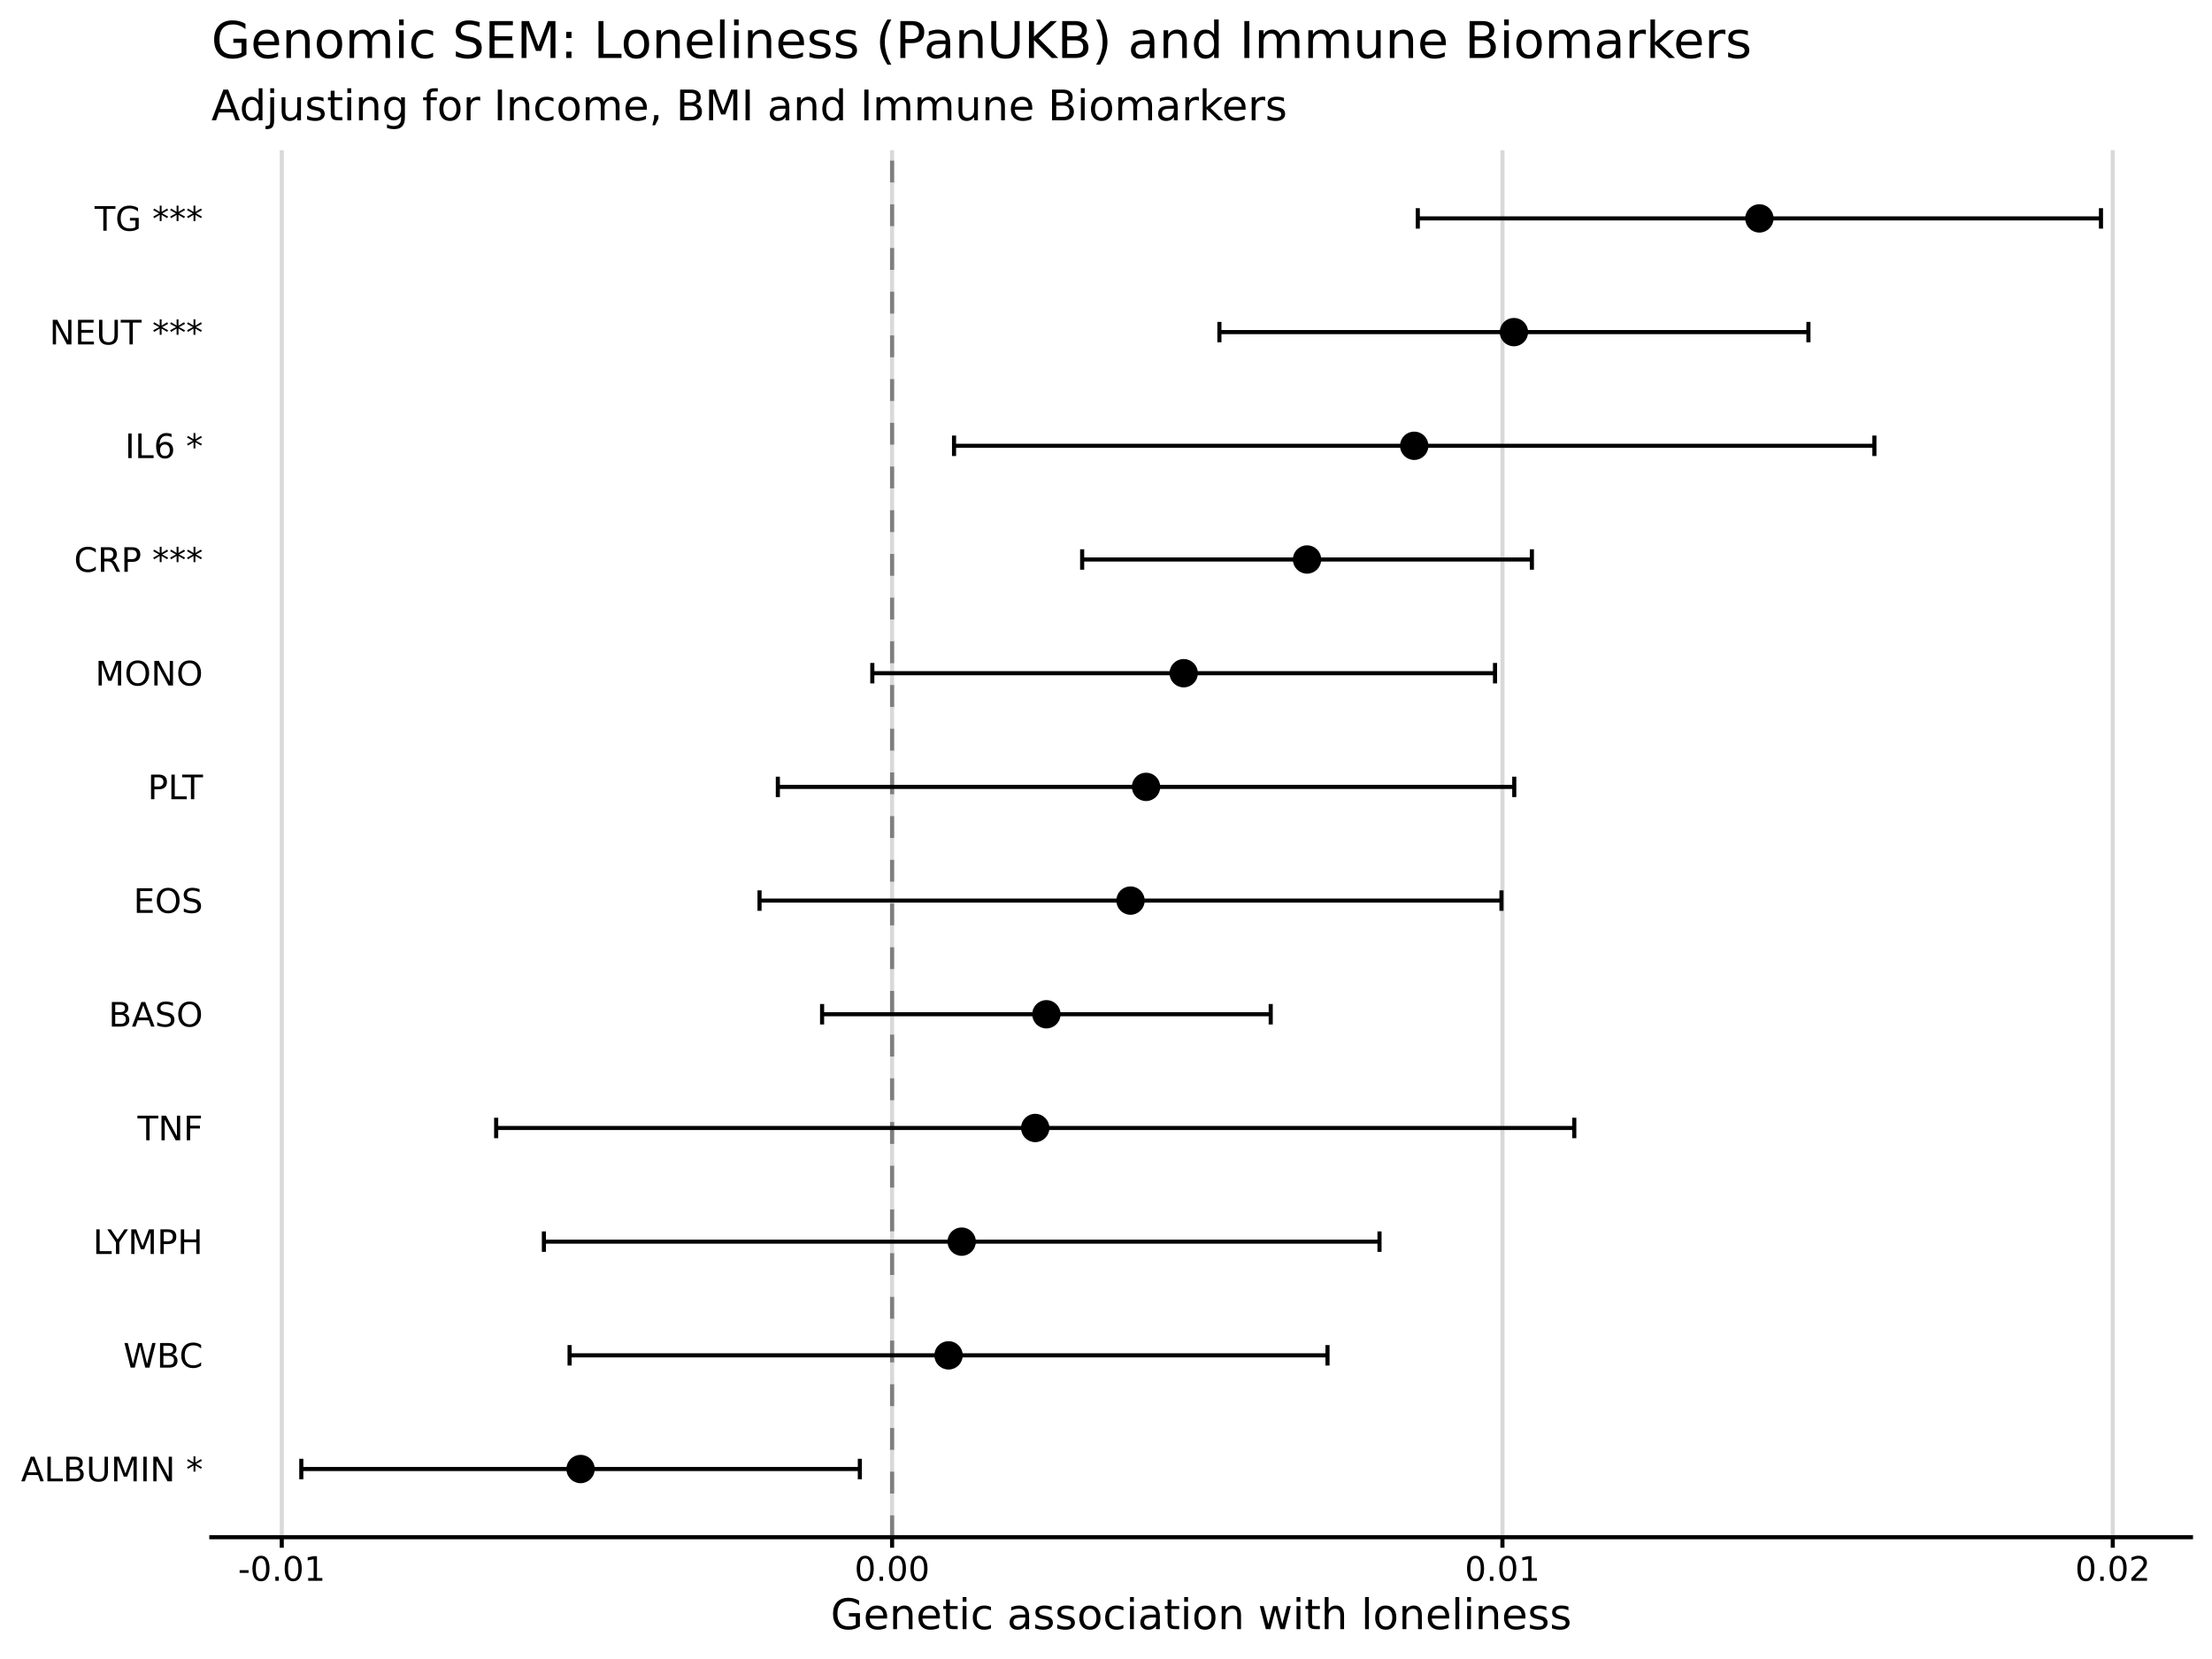
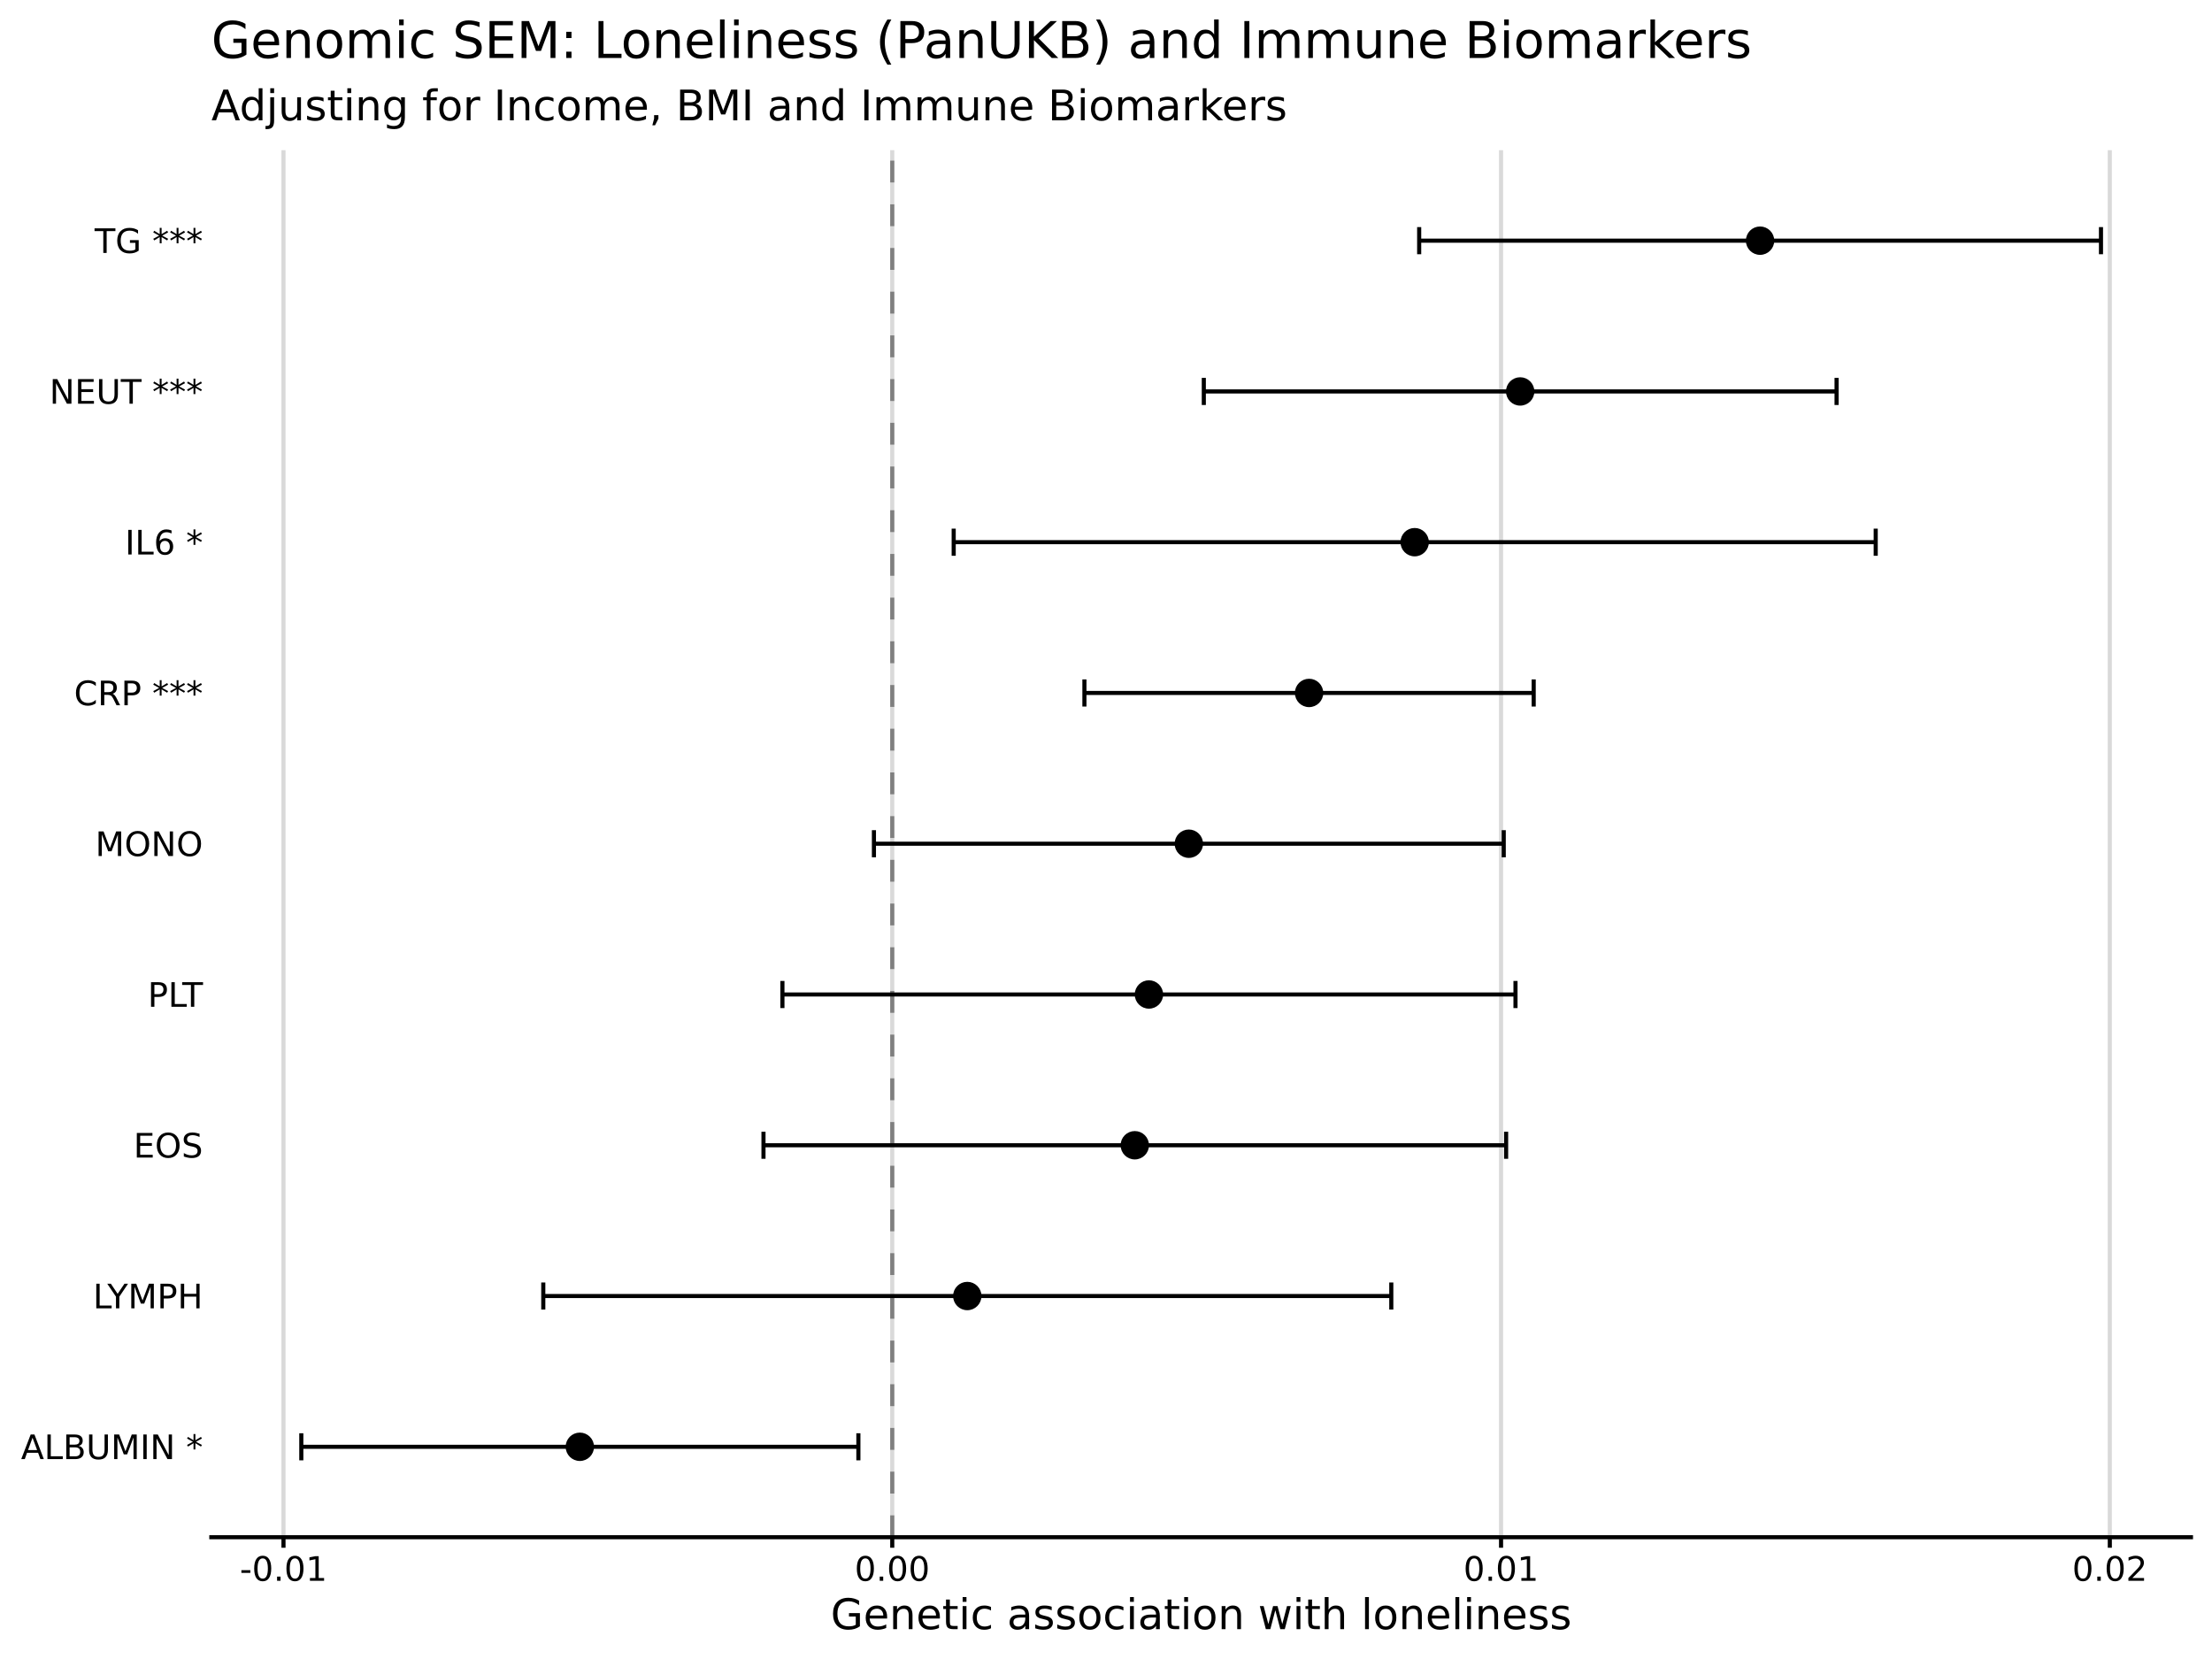
<svg xmlns="http://www.w3.org/2000/svg" width="576.00pt" height="432.00pt" viewBox="0 0 576.00 432.00">
  <g class="svglite">
    <defs>
      <style type="text/css">
    .svglite line, .svglite polyline, .svglite polygon, .svglite path, .svglite rect, .svglite circle {
      fill: none;
      stroke: #000000;
      stroke-linecap: round;
      stroke-linejoin: round;
      stroke-miterlimit: 10.00;
    }
    .svglite text {
      white-space: pre;
    }
    .svglite g.glyphgroup path {
      fill: inherit;
      stroke: none;
    }
  </style>
    </defs>
    <rect width="100%" height="100%" style="stroke: none; fill: #FFFFFF;" />
    <defs>
      <clipPath id="cpMC4wMHw1NzYuMDB8MC4wMHw0MzIuMDA=">
        <rect x="0.00" y="0.00" width="576.00" height="432.00" />
      </clipPath>
    </defs>
    <g clip-path="url(#cpMC4wMHw1NzYuMDB8MC4wMHw0MzIuMDA=)">
      <rect x="0.00" y="0" width="576.00" height="432.00" style="stroke-width: 1.07; stroke: #FFFFFF; fill: #FFFFFF;" />
    </g>
    <defs>
      <clipPath id="cpNTUuMDN8NTcwLjUyfDM5LjExfDQwMC4yOQ==">
        <rect x="55.03" y="39.11" width="515.49" height="361.18" />
      </clipPath>
    </defs>
    <g clip-path="url(#cpNTUuMDN8NTcwLjUyfDM5LjExfDQwMC4yOQ==)">
      <rect x="55.03" y="39.11" width="515.49" height="361.18" style="stroke-width: 1.07; stroke: none; fill: #FFFFFF;" />
-       <polyline points="73.37,400.29 73.37,39.11 " style="stroke-width: 1.07; stroke: #D9D9D9; stroke-linecap: butt;" />
-       <polyline points="232.30,400.29 232.30,39.11 " style="stroke-width: 1.07; stroke: #D9D9D9; stroke-linecap: butt;" />
-       <polyline points="391.23,400.29 391.23,39.11 " style="stroke-width: 1.07; stroke: #D9D9D9; stroke-linecap: butt;" />
-       <polyline points="550.16,400.29 550.16,39.11 " style="stroke-width: 1.07; stroke: #D9D9D9; stroke-linecap: butt;" />
-       <line x1="232.30" y1="400.29" x2="232.30" y2="39.11" style="stroke-width: 1.07; stroke: #7F7F7F; stroke-dasharray: 5.69,5.69; stroke-linecap: butt;" />
-       <polyline points="359.22,325.99 359.22,320.66 " style="stroke-width: 1.07; stroke-linecap: butt;" />
-       <polyline points="359.22,323.32 141.63,323.32 " style="stroke-width: 1.07; stroke-linecap: butt;" />
-       <polyline points="141.63,325.99 141.63,320.66 " style="stroke-width: 1.07; stroke-linecap: butt;" />
-       <polyline points="330.89,266.78 330.89,261.45 " style="stroke-width: 1.07; stroke-linecap: butt;" />
-       <polyline points="330.89,264.11 214.07,264.11 " style="stroke-width: 1.07; stroke-linecap: butt;" />
-       <polyline points="214.07,266.78 214.07,261.45 " style="stroke-width: 1.07; stroke-linecap: butt;" />
-       <polyline points="390.98,237.17 390.98,231.84 " style="stroke-width: 1.07; stroke-linecap: butt;" />
-       <polyline points="390.98,234.51 197.78,234.51 " style="stroke-width: 1.07; stroke-linecap: butt;" />
-       <polyline points="197.78,237.17 197.78,231.84 " style="stroke-width: 1.07; stroke-linecap: butt;" />
-       <polyline points="389.30,177.96 389.30,172.63 " style="stroke-width: 1.07; stroke-linecap: butt;" />
-       <polyline points="389.30,175.30 227.15,175.30 " style="stroke-width: 1.07; stroke-linecap: butt;" />
-       <polyline points="227.15,177.96 227.15,172.63 " style="stroke-width: 1.07; stroke-linecap: butt;" />
-       <polyline points="470.91,89.14 470.91,83.82 " style="stroke-width: 1.07; stroke-linecap: butt;" />
-       <polyline points="470.91,86.48 317.53,86.48 " style="stroke-width: 1.07; stroke-linecap: butt;" />
-       <polyline points="317.53,89.14 317.53,83.82 " style="stroke-width: 1.07; stroke-linecap: butt;" />
-       <polyline points="345.68,355.59 345.68,350.26 " style="stroke-width: 1.07; stroke-linecap: butt;" />
-       <polyline points="345.68,352.93 148.32,352.93 " style="stroke-width: 1.07; stroke-linecap: butt;" />
-       <polyline points="148.32,355.59 148.32,350.26 " style="stroke-width: 1.07; stroke-linecap: butt;" />
-       <polyline points="394.31,207.56 394.31,202.24 " style="stroke-width: 1.07; stroke-linecap: butt;" />
-       <polyline points="394.31,204.90 202.55,204.90 " style="stroke-width: 1.07; stroke-linecap: butt;" />
-       <polyline points="202.55,207.56 202.55,202.24 " style="stroke-width: 1.07; stroke-linecap: butt;" />
-       <polyline points="223.90,385.20 223.90,379.87 " style="stroke-width: 1.07; stroke-linecap: butt;" />
-       <polyline points="223.90,382.53 78.46,382.53 " style="stroke-width: 1.07; stroke-linecap: butt;" />
-       <polyline points="78.46,385.20 78.46,379.87 " style="stroke-width: 1.07; stroke-linecap: butt;" />
-       <polyline points="398.90,148.35 398.90,143.03 " style="stroke-width: 1.07; stroke-linecap: butt;" />
-       <polyline points="398.90,145.69 281.79,145.69 " style="stroke-width: 1.07; stroke-linecap: butt;" />
-       <polyline points="281.79,148.35 281.79,143.03 " style="stroke-width: 1.07; stroke-linecap: butt;" />
-       <polyline points="547.09,59.54 547.09,54.21 " style="stroke-width: 1.07; stroke-linecap: butt;" />
-       <polyline points="547.09,56.87 369.19,56.87 " style="stroke-width: 1.07; stroke-linecap: butt;" />
-       <polyline points="369.19,59.54 369.19,54.21 " style="stroke-width: 1.07; stroke-linecap: butt;" />
-       <polyline points="488.09,118.75 488.09,113.42 " style="stroke-width: 1.07; stroke-linecap: butt;" />
-       <polyline points="488.09,116.08 248.43,116.08 " style="stroke-width: 1.07; stroke-linecap: butt;" />
-       <polyline points="248.43,118.75 248.43,113.42 " style="stroke-width: 1.07; stroke-linecap: butt;" />
-       <polyline points="409.94,296.38 409.94,291.05 " style="stroke-width: 1.07; stroke-linecap: butt;" />
-       <polyline points="409.94,293.72 129.20,293.72 " style="stroke-width: 1.07; stroke-linecap: butt;" />
-       <polyline points="129.20,296.38 129.20,291.05 " style="stroke-width: 1.07; stroke-linecap: butt;" />
-       <circle cx="250.42" cy="323.32" r="3.34" style="stroke-width: 0.71; fill: #000000;" />
-       <circle cx="272.48" cy="264.11" r="3.34" style="stroke-width: 0.71; fill: #000000;" />
-       <circle cx="294.38" cy="234.51" r="3.34" style="stroke-width: 0.71; fill: #000000;" />
-       <circle cx="308.23" cy="175.30" r="3.34" style="stroke-width: 0.71; fill: #000000;" />
-       <circle cx="394.22" cy="86.48" r="3.34" style="stroke-width: 0.71; fill: #000000;" />
-       <circle cx="247.00" cy="352.93" r="3.34" style="stroke-width: 0.71; fill: #000000;" />
-       <circle cx="298.43" cy="204.90" r="3.34" style="stroke-width: 0.71; fill: #000000;" />
-       <circle cx="151.18" cy="382.53" r="3.34" style="stroke-width: 0.71; fill: #000000;" />
-       <circle cx="340.35" cy="145.69" r="3.34" style="stroke-width: 0.71; fill: #000000;" />
-       <circle cx="458.14" cy="56.87" r="3.34" style="stroke-width: 0.71; fill: #000000;" />
-       <circle cx="368.26" cy="116.08" r="3.34" style="stroke-width: 0.71; fill: #000000;" />
-       <circle cx="269.57" cy="293.72" r="3.34" style="stroke-width: 0.71; fill: #000000;" />
+       <polyline points="73.82,400.29 73.82,39.11 " style="stroke-width: 1.07; stroke: #D9D9D9; stroke-linecap: butt;" />
+       <polyline points="232.34,400.29 232.34,39.11 " style="stroke-width: 1.07; stroke: #D9D9D9; stroke-linecap: butt;" />
+       <polyline points="390.87,400.29 390.87,39.11 " style="stroke-width: 1.07; stroke: #D9D9D9; stroke-linecap: butt;" />
+       <polyline points="549.39,400.29 549.39,39.11 " style="stroke-width: 1.07; stroke: #D9D9D9; stroke-linecap: butt;" />
+       <line x1="232.34" y1="400.29" x2="232.34" y2="39.11" style="stroke-width: 1.07; stroke: #7F7F7F; stroke-dasharray: 5.69,5.69; stroke-linecap: butt;" />
+       <polyline points="362.29,341.01 362.29,333.95 " style="stroke-width: 1.07; stroke-linecap: butt;" />
+       <polyline points="362.29,337.48 141.47,337.48 " style="stroke-width: 1.07; stroke-linecap: butt;" />
+       <polyline points="141.47,341.01 141.47,333.95 " style="stroke-width: 1.07; stroke-linecap: butt;" />
+       <polyline points="392.19,301.75 392.19,294.69 " style="stroke-width: 1.07; stroke-linecap: butt;" />
+       <polyline points="392.19,298.22 198.81,298.22 " style="stroke-width: 1.07; stroke-linecap: butt;" />
+       <polyline points="198.81,301.75 198.81,294.69 " style="stroke-width: 1.07; stroke-linecap: butt;" />
+       <polyline points="391.57,223.24 391.57,216.17 " style="stroke-width: 1.07; stroke-linecap: butt;" />
+       <polyline points="391.57,219.70 227.57,219.70 " style="stroke-width: 1.07; stroke-linecap: butt;" />
+       <polyline points="227.57,223.24 227.57,216.17 " style="stroke-width: 1.07; stroke-linecap: butt;" />
+       <polyline points="478.24,105.46 478.24,98.39 " style="stroke-width: 1.07; stroke-linecap: butt;" />
+       <polyline points="478.24,101.93 313.47,101.93 " style="stroke-width: 1.07; stroke-linecap: butt;" />
+       <polyline points="313.47,105.46 313.47,98.39 " style="stroke-width: 1.07; stroke-linecap: butt;" />
+       <polyline points="394.63,262.50 394.63,255.43 " style="stroke-width: 1.07; stroke-linecap: butt;" />
+       <polyline points="394.63,258.96 203.74,258.96 " style="stroke-width: 1.07; stroke-linecap: butt;" />
+       <polyline points="203.74,262.50 203.74,255.43 " style="stroke-width: 1.07; stroke-linecap: butt;" />
+       <polyline points="223.52,380.27 223.52,373.21 " style="stroke-width: 1.07; stroke-linecap: butt;" />
+       <polyline points="223.52,376.74 78.46,376.74 " style="stroke-width: 1.07; stroke-linecap: butt;" />
+       <polyline points="78.46,380.27 78.46,373.21 " style="stroke-width: 1.07; stroke-linecap: butt;" />
+       <polyline points="399.37,183.98 399.37,176.91 " style="stroke-width: 1.07; stroke-linecap: butt;" />
+       <polyline points="399.37,180.44 282.38,180.44 " style="stroke-width: 1.07; stroke-linecap: butt;" />
+       <polyline points="282.38,183.98 282.38,176.91 " style="stroke-width: 1.07; stroke-linecap: butt;" />
+       <polyline points="547.09,66.20 547.09,59.13 " style="stroke-width: 1.07; stroke-linecap: butt;" />
+       <polyline points="547.09,62.67 369.55,62.67 " style="stroke-width: 1.07; stroke-linecap: butt;" />
+       <polyline points="369.55,66.20 369.55,59.13 " style="stroke-width: 1.07; stroke-linecap: butt;" />
+       <polyline points="488.43,144.72 488.43,137.65 " style="stroke-width: 1.07; stroke-linecap: butt;" />
+       <polyline points="488.43,141.18 248.34,141.18 " style="stroke-width: 1.07; stroke-linecap: butt;" />
+       <polyline points="248.34,144.72 248.34,137.65 " style="stroke-width: 1.07; stroke-linecap: butt;" />
+       <circle cx="251.88" cy="337.48" r="3.34" style="stroke-width: 0.71; fill: #000000;" />
+       <circle cx="295.50" cy="298.22" r="3.34" style="stroke-width: 0.71; fill: #000000;" />
+       <circle cx="309.57" cy="219.70" r="3.34" style="stroke-width: 0.71; fill: #000000;" />
+       <circle cx="395.85" cy="101.93" r="3.34" style="stroke-width: 0.71; fill: #000000;" />
+       <circle cx="299.18" cy="258.96" r="3.34" style="stroke-width: 0.71; fill: #000000;" />
+       <circle cx="150.99" cy="376.74" r="3.34" style="stroke-width: 0.71; fill: #000000;" />
+       <circle cx="340.88" cy="180.44" r="3.34" style="stroke-width: 0.71; fill: #000000;" />
+       <circle cx="458.32" cy="62.67" r="3.34" style="stroke-width: 0.71; fill: #000000;" />
+       <circle cx="368.38" cy="141.18" r="3.34" style="stroke-width: 0.71; fill: #000000;" />
    </g>
    <g clip-path="url(#cpMC4wMHw1NzYuMDB8MC4wMHw0MzIuMDA=)">
-       <text x="52.84" y="385.74" text-anchor="end" style="font-size: 8.80px; font-family: &quot;DejaVu Sans&quot;;" textLength="47.36px" lengthAdjust="spacingAndGlyphs">ALBUMIN *</text>
-       <text x="52.84" y="356.13" text-anchor="end" style="font-size: 8.80px; font-family: &quot;DejaVu Sans&quot;;" textLength="20.72px" lengthAdjust="spacingAndGlyphs">WBC</text>
-       <text x="52.84" y="326.53" text-anchor="end" style="font-size: 8.80px; font-family: &quot;DejaVu Sans&quot;;" textLength="28.62px" lengthAdjust="spacingAndGlyphs">LYMPH</text>
-       <text x="52.84" y="296.92" text-anchor="end" style="font-size: 8.80px; font-family: &quot;DejaVu Sans&quot;;" textLength="17.02px" lengthAdjust="spacingAndGlyphs">TNF</text>
-       <text x="52.84" y="267.32" text-anchor="end" style="font-size: 8.80px; font-family: &quot;DejaVu Sans&quot;;" textLength="24.55px" lengthAdjust="spacingAndGlyphs">BASO</text>
-       <text x="52.84" y="237.71" text-anchor="end" style="font-size: 8.80px; font-family: &quot;DejaVu Sans&quot;;" textLength="18.06px" lengthAdjust="spacingAndGlyphs">EOS</text>
-       <text x="52.84" y="208.11" text-anchor="end" style="font-size: 8.80px; font-family: &quot;DejaVu Sans&quot;;" textLength="14.38px" lengthAdjust="spacingAndGlyphs">PLT</text>
-       <text x="52.84" y="178.50" text-anchor="end" style="font-size: 8.80px; font-family: &quot;DejaVu Sans&quot;;" textLength="28.02px" lengthAdjust="spacingAndGlyphs">MONO</text>
-       <text x="52.84" y="148.90" text-anchor="end" style="font-size: 8.80px; font-family: &quot;DejaVu Sans&quot;;" textLength="33.58px" lengthAdjust="spacingAndGlyphs">CRP ***</text>
-       <text x="52.84" y="119.29" text-anchor="end" style="font-size: 8.80px; font-family: &quot;DejaVu Sans&quot;;" textLength="20.30px" lengthAdjust="spacingAndGlyphs">IL6 *</text>
-       <text x="52.84" y="89.69" text-anchor="end" style="font-size: 8.80px; font-family: &quot;DejaVu Sans&quot;;" textLength="39.97px" lengthAdjust="spacingAndGlyphs">NEUT ***</text>
-       <text x="52.84" y="60.08" text-anchor="end" style="font-size: 8.80px; font-family: &quot;DejaVu Sans&quot;;" textLength="28.20px" lengthAdjust="spacingAndGlyphs">TG ***</text>
+       <text x="52.84" y="379.95" text-anchor="end" style="font-size: 8.80px; font-family: &quot;DejaVu Sans&quot;;" textLength="47.36px" lengthAdjust="spacingAndGlyphs">ALBUMIN *</text>
+       <text x="52.84" y="340.69" text-anchor="end" style="font-size: 8.80px; font-family: &quot;DejaVu Sans&quot;;" textLength="28.62px" lengthAdjust="spacingAndGlyphs">LYMPH</text>
+       <text x="52.84" y="301.43" text-anchor="end" style="font-size: 8.80px; font-family: &quot;DejaVu Sans&quot;;" textLength="18.06px" lengthAdjust="spacingAndGlyphs">EOS</text>
+       <text x="52.84" y="262.17" text-anchor="end" style="font-size: 8.80px; font-family: &quot;DejaVu Sans&quot;;" textLength="14.38px" lengthAdjust="spacingAndGlyphs">PLT</text>
+       <text x="52.84" y="222.91" text-anchor="end" style="font-size: 8.80px; font-family: &quot;DejaVu Sans&quot;;" textLength="28.02px" lengthAdjust="spacingAndGlyphs">MONO</text>
+       <text x="52.84" y="183.65" text-anchor="end" style="font-size: 8.80px; font-family: &quot;DejaVu Sans&quot;;" textLength="33.58px" lengthAdjust="spacingAndGlyphs">CRP ***</text>
+       <text x="52.84" y="144.39" text-anchor="end" style="font-size: 8.80px; font-family: &quot;DejaVu Sans&quot;;" textLength="20.30px" lengthAdjust="spacingAndGlyphs">IL6 *</text>
+       <text x="52.84" y="105.13" text-anchor="end" style="font-size: 8.80px; font-family: &quot;DejaVu Sans&quot;;" textLength="39.97px" lengthAdjust="spacingAndGlyphs">NEUT ***</text>
+       <text x="52.84" y="65.87" text-anchor="end" style="font-size: 8.80px; font-family: &quot;DejaVu Sans&quot;;" textLength="28.20px" lengthAdjust="spacingAndGlyphs">TG ***</text>
      <polyline points="55.03,400.29 570.52,400.29 " style="stroke-width: 1.07; stroke-linecap: square;" />
-       <polyline points="73.37,403.03 73.37,400.29 " style="stroke-width: 1.07; stroke-linecap: butt;" />
-       <polyline points="232.30,403.03 232.30,400.29 " style="stroke-width: 1.07; stroke-linecap: butt;" />
-       <polyline points="391.23,403.03 391.23,400.29 " style="stroke-width: 1.07; stroke-linecap: butt;" />
-       <polyline points="550.16,403.03 550.16,400.29 " style="stroke-width: 1.07; stroke-linecap: butt;" />
-       <text x="73.37" y="411.64" text-anchor="middle" style="font-size: 8.80px; font-family: &quot;DejaVu Sans&quot;;" textLength="22.75px" lengthAdjust="spacingAndGlyphs">-0.01</text>
-       <text x="232.30" y="411.64" text-anchor="middle" style="font-size: 8.80px; font-family: &quot;DejaVu Sans&quot;;" textLength="19.58px" lengthAdjust="spacingAndGlyphs">0.00</text>
-       <text x="391.23" y="411.64" text-anchor="middle" style="font-size: 8.80px; font-family: &quot;DejaVu Sans&quot;;" textLength="19.58px" lengthAdjust="spacingAndGlyphs">0.01</text>
-       <text x="550.16" y="411.64" text-anchor="middle" style="font-size: 8.80px; font-family: &quot;DejaVu Sans&quot;;" textLength="19.58px" lengthAdjust="spacingAndGlyphs">0.02</text>
+       <polyline points="73.82,403.03 73.82,400.29 " style="stroke-width: 1.07; stroke-linecap: butt;" />
+       <polyline points="232.34,403.03 232.34,400.29 " style="stroke-width: 1.07; stroke-linecap: butt;" />
+       <polyline points="390.87,403.03 390.87,400.29 " style="stroke-width: 1.07; stroke-linecap: butt;" />
+       <polyline points="549.39,403.03 549.39,400.29 " style="stroke-width: 1.07; stroke-linecap: butt;" />
+       <text x="73.82" y="411.64" text-anchor="middle" style="font-size: 8.80px; font-family: &quot;DejaVu Sans&quot;;" textLength="22.75px" lengthAdjust="spacingAndGlyphs">-0.01</text>
+       <text x="232.34" y="411.64" text-anchor="middle" style="font-size: 8.80px; font-family: &quot;DejaVu Sans&quot;;" textLength="19.58px" lengthAdjust="spacingAndGlyphs">0.00</text>
+       <text x="390.87" y="411.64" text-anchor="middle" style="font-size: 8.80px; font-family: &quot;DejaVu Sans&quot;;" textLength="19.58px" lengthAdjust="spacingAndGlyphs">0.01</text>
+       <text x="549.39" y="411.64" text-anchor="middle" style="font-size: 8.80px; font-family: &quot;DejaVu Sans&quot;;" textLength="19.58px" lengthAdjust="spacingAndGlyphs">0.02</text>
      <text x="312.78" y="424.23" text-anchor="middle" style="font-size: 11.00px; font-family: &quot;DejaVu Sans&quot;;" textLength="193.02px" lengthAdjust="spacingAndGlyphs">Genetic association with loneliness</text>
      <text x="55.03" y="31.34" style="font-size: 11.00px; font-family: &quot;DejaVu Sans&quot;;" textLength="280.17px" lengthAdjust="spacingAndGlyphs">Adjusting for Income, BMI and Immune Biomarkers</text>
      <text x="55.03" y="15.10" style="font-size: 13.20px; font-family: &quot;DejaVu Sans&quot;;" textLength="400.62px" lengthAdjust="spacingAndGlyphs">Genomic SEM: Loneliness (PanUKB) and Immune Biomarkers</text>
    </g>
  </g>
</svg>
